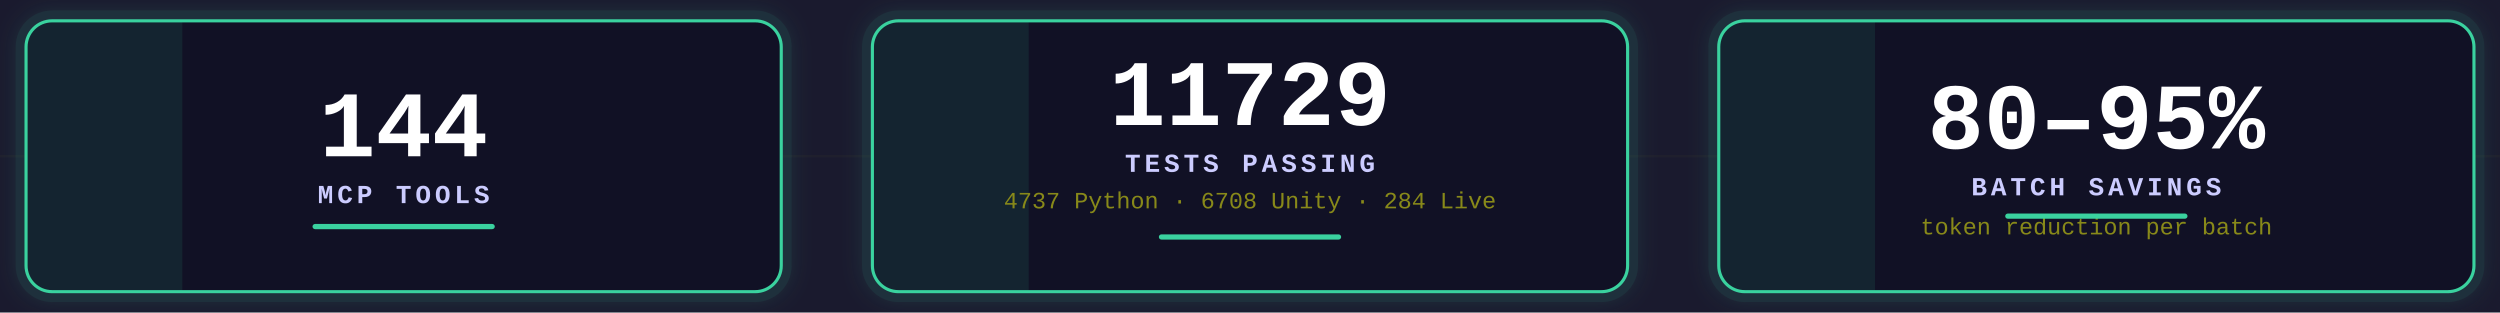
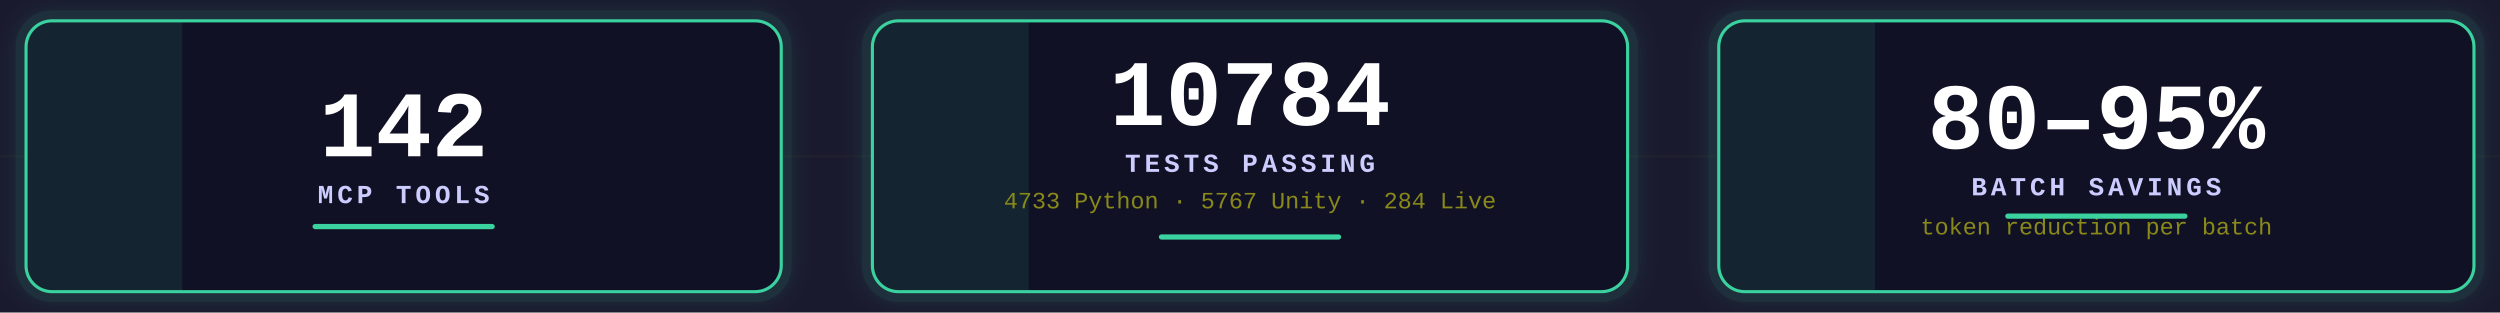
- <svg xmlns="http://www.w3.org/2000/svg" viewBox="0 0 960 120" width="960" height="120" role="img" aria-label="Unity MCP stats: 144 MCP tools, 11729 Tests (4737 Python + 6708 Unity + 284 Live), 80-95% Batch Savings">
+ <svg xmlns="http://www.w3.org/2000/svg" viewBox="0 0 960 120" width="960" height="120" role="img" aria-label="Unity MCP stats: 142 MCP tools, 10784 Tests (4733 Python + 5767 Unity + 284 Live), 80-95% Batch Savings">
  <defs>
    <filter id="sg" x="-25%" y="-30%" width="150%" height="160%">
      <feGaussianBlur stdDeviation="4" result="b" />
      <feMerge>
        <feMergeNode in="b" />
        <feMergeNode in="SourceGraphic" />
      </feMerge>
    </filter>
    <clipPath id="c1">
      <rect x="10" y="8" width="290" height="104" rx="10" />
    </clipPath>
    <clipPath id="c2">
      <rect x="335" y="8" width="290" height="104" rx="10" />
    </clipPath>
    <clipPath id="c3">
      <rect x="660" y="8" width="290" height="104" rx="10" />
    </clipPath>
  </defs>
  <rect width="960" height="120" fill="#1a1a2e" />
  <line x1="0" y1="60" x2="960" y2="60" stroke="#888919" stroke-opacity="0.05" stroke-width="1" />
  <rect x="10" y="8" width="290" height="104" rx="10" fill="none" stroke="#3ad29f" stroke-width="8" opacity="0.12" filter="url(#sg)">
    <animate attributeName="opacity" values="0.25;0.7;0.25" dur="3s" repeatCount="indefinite" begin="0s" />
  </rect>
  <rect x="10" y="8" width="290" height="104" rx="10" fill="#111125" />
  <rect x="10" y="8" width="290" height="104" rx="10" fill="none" stroke="#3ad29f" stroke-width="1.2" />
  <g clip-path="url(#c1)">
    <rect x="10" y="8" width="60" height="104" fill="#3ad29f" fill-opacity="0.10">
      <animateTransform attributeName="transform" type="translate" values="-100,0;400,0" dur="3s" repeatCount="indefinite" begin="0s" />
    </rect>
  </g>
-   <text x="155" y="60" text-anchor="middle" font-family="ui-monospace,SFMono-Regular,'SF Mono',Menlo,Consolas,'Liberation Mono',monospace" font-size="36" font-weight="700" fill="#ffffff">144</text>
+   <text x="155" y="60" text-anchor="middle" font-family="ui-monospace,SFMono-Regular,'SF Mono',Menlo,Consolas,'Liberation Mono',monospace" font-size="36" font-weight="700" fill="#ffffff">142</text>
  <text x="155" y="78" text-anchor="middle" font-family="ui-monospace,SFMono-Regular,'SF Mono',Menlo,Consolas,'Liberation Mono',monospace" font-size="10" font-weight="700" fill="#ccccff" letter-spacing="1.5">MCP TOOLS</text>
  <rect x="120" y="86" width="70" height="2" rx="1" fill="#3ad29f">
    <animate attributeName="opacity" values="0.6;1;0.6" dur="2s" repeatCount="indefinite" begin="0s" />
  </rect>
  <rect x="335" y="8" width="290" height="104" rx="10" fill="none" stroke="#3ad29f" stroke-width="8" opacity="0.12" filter="url(#sg)">
    <animate attributeName="opacity" values="0.25;0.7;0.25" dur="3s" repeatCount="indefinite" begin="0.6s" />
  </rect>
  <rect x="335" y="8" width="290" height="104" rx="10" fill="#111125" />
  <rect x="335" y="8" width="290" height="104" rx="10" fill="none" stroke="#3ad29f" stroke-width="1.2" />
  <g clip-path="url(#c2)">
    <rect x="335" y="8" width="60" height="104" fill="#3ad29f" fill-opacity="0.10">
      <animateTransform attributeName="transform" type="translate" values="-100,0;400,0" dur="3s" repeatCount="indefinite" begin="0.5s" />
    </rect>
  </g>
-   <text x="480" y="48" text-anchor="middle" font-family="ui-monospace,SFMono-Regular,'SF Mono',Menlo,Consolas,'Liberation Mono',monospace" font-size="36" font-weight="700" fill="#ffffff">11729</text>
+   <text x="480" y="48" text-anchor="middle" font-family="ui-monospace,SFMono-Regular,'SF Mono',Menlo,Consolas,'Liberation Mono',monospace" font-size="36" font-weight="700" fill="#ffffff">10784</text>
  <text x="480" y="66" text-anchor="middle" font-family="ui-monospace,SFMono-Regular,'SF Mono',Menlo,Consolas,'Liberation Mono',monospace" font-size="10" font-weight="700" fill="#ccccff" letter-spacing="1.5">TESTS PASSING</text>
-   <text x="480" y="80" text-anchor="middle" font-family="ui-monospace,SFMono-Regular,'SF Mono',Menlo,Consolas,'Liberation Mono',monospace" font-size="9" fill="#888919">4737 Python · 6708 Unity · 284 Live</text>
+   <text x="480" y="80" text-anchor="middle" font-family="ui-monospace,SFMono-Regular,'SF Mono',Menlo,Consolas,'Liberation Mono',monospace" font-size="9" fill="#888919">4733 Python · 5767 Unity · 284 Live</text>
  <rect x="445" y="90" width="70" height="2" rx="1" fill="#3ad29f">
    <animate attributeName="opacity" values="0.6;1;0.6" dur="2s" repeatCount="indefinite" begin="0.4s" />
  </rect>
  <rect x="660" y="8" width="290" height="104" rx="10" fill="none" stroke="#3ad29f" stroke-width="8" opacity="0.12" filter="url(#sg)">
    <animate attributeName="opacity" values="0.25;0.7;0.25" dur="3s" repeatCount="indefinite" begin="1.2s" />
  </rect>
  <rect x="660" y="8" width="290" height="104" rx="10" fill="#111125" />
  <rect x="660" y="8" width="290" height="104" rx="10" fill="none" stroke="#3ad29f" stroke-width="1.2" />
  <g clip-path="url(#c3)">
    <rect x="660" y="8" width="60" height="104" fill="#3ad29f" fill-opacity="0.10">
      <animateTransform attributeName="transform" type="translate" values="-100,0;400,0" dur="3s" repeatCount="indefinite" begin="1.0s" />
    </rect>
  </g>
  <text x="805" y="57" text-anchor="middle" font-family="ui-monospace,SFMono-Regular,'SF Mono',Menlo,Consolas,'Liberation Mono',monospace" font-size="36" font-weight="700" fill="#ffffff">80–95%</text>
  <text x="805" y="75" text-anchor="middle" font-family="ui-monospace,SFMono-Regular,'SF Mono',Menlo,Consolas,'Liberation Mono',monospace" font-size="10" font-weight="700" fill="#ccccff" letter-spacing="1.5">BATCH SAVINGS</text>
  <text x="805" y="90" text-anchor="middle" font-family="ui-monospace,SFMono-Regular,'SF Mono',Menlo,Consolas,'Liberation Mono',monospace" font-size="9" fill="#888919">token reduction per batch</text>
  <rect x="770" y="82" width="70" height="2" rx="1" fill="#3ad29f">
    <animate attributeName="opacity" values="0.6;1;0.6" dur="2s" repeatCount="indefinite" begin="0.8s" />
  </rect>
</svg>
